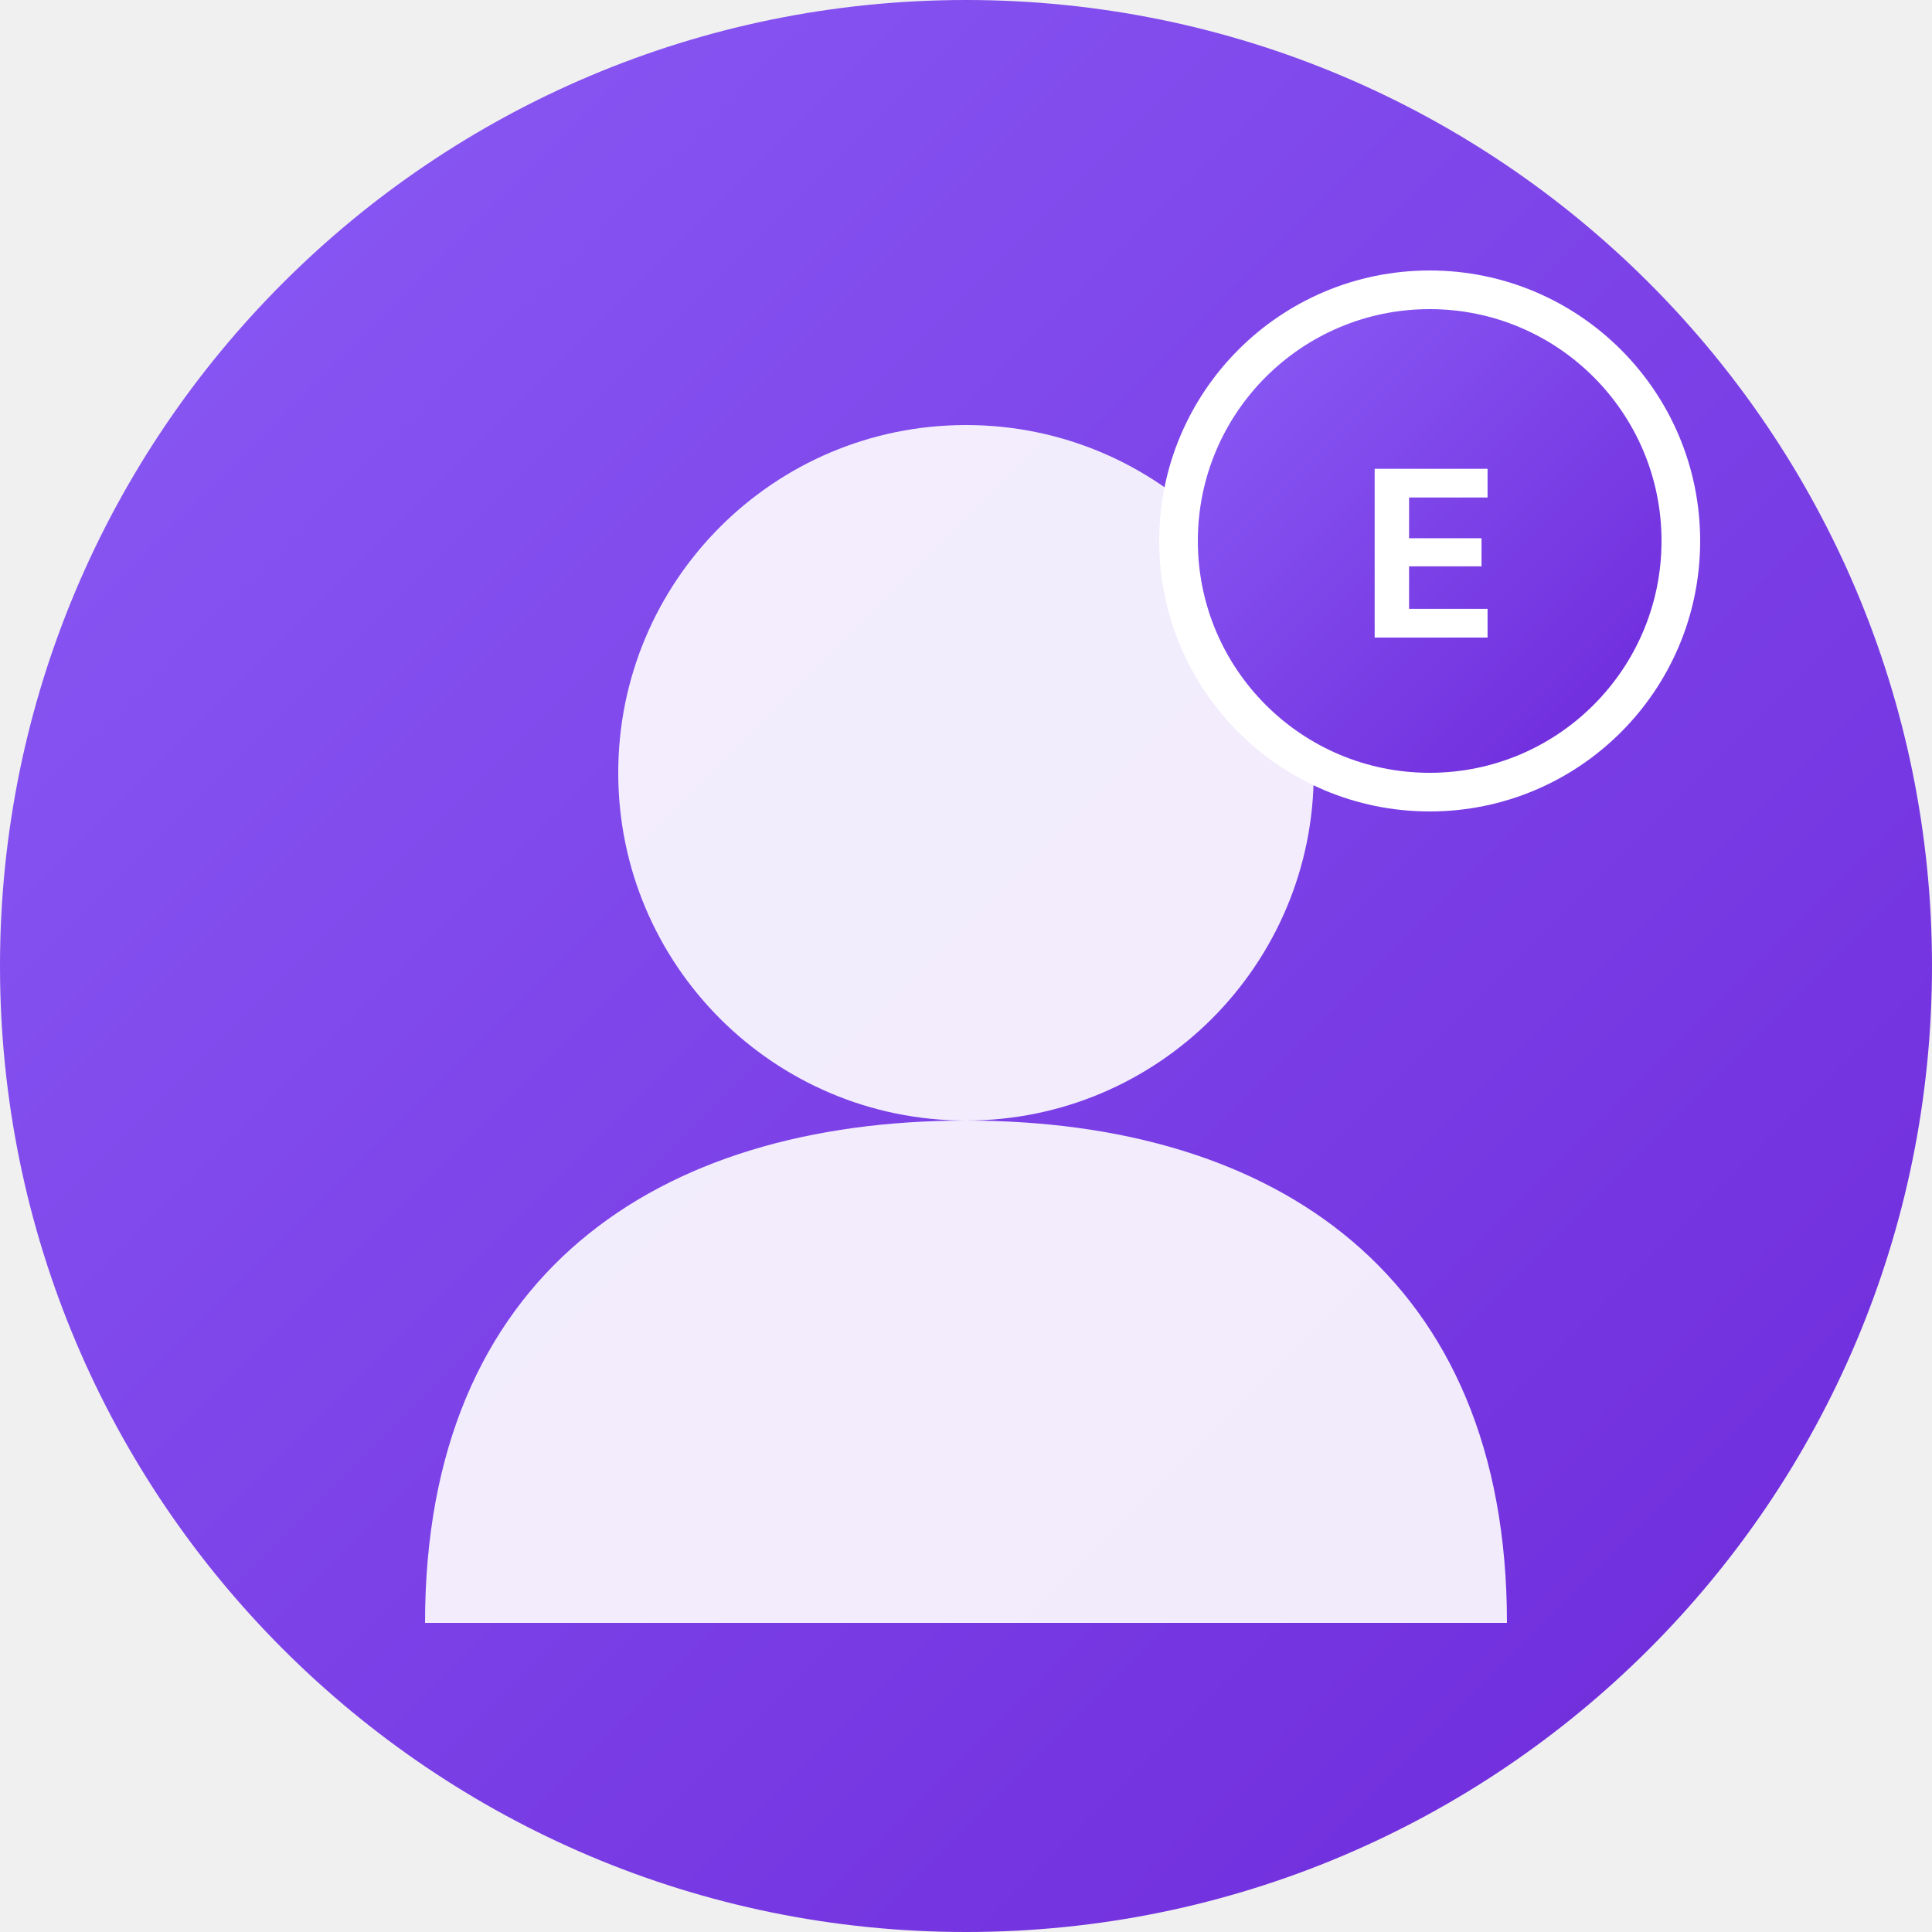
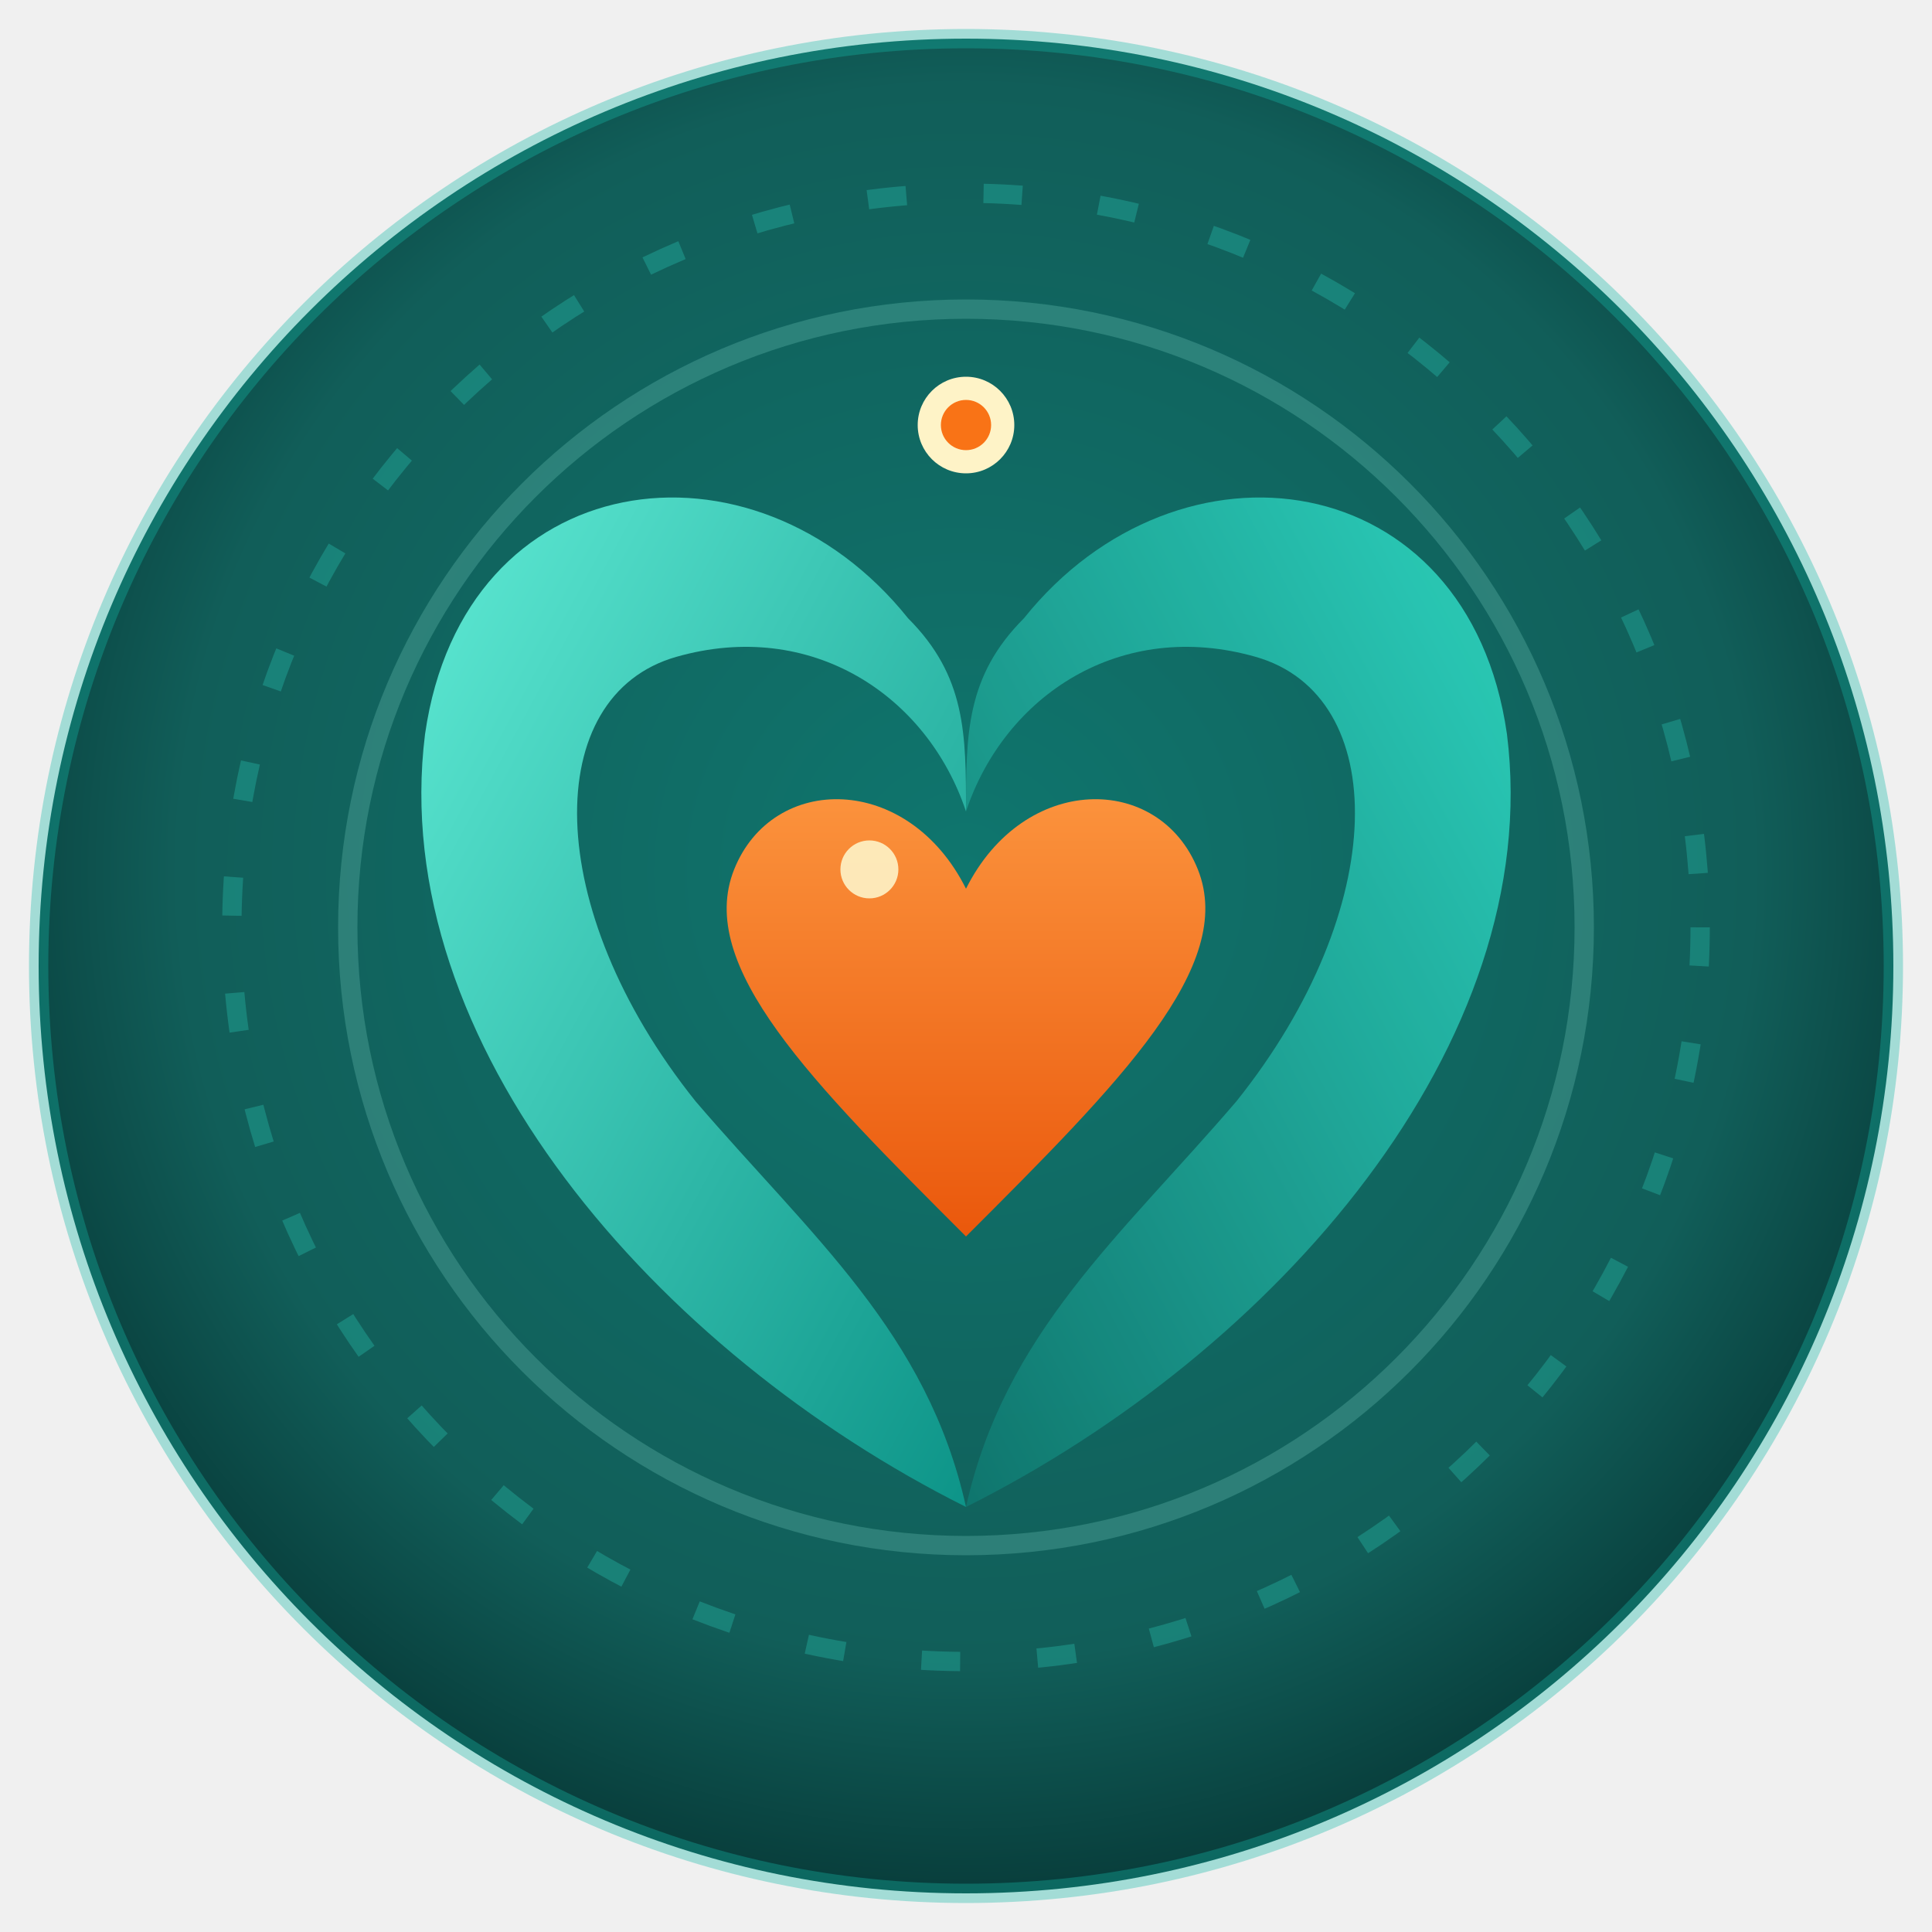
- <svg xmlns="http://www.w3.org/2000/svg" viewBox="0 0 100 100" width="100" height="100">
+ <svg xmlns="http://www.w3.org/2000/svg" viewBox="0 0 100 100" width="100%" height="100%">
  <defs>
-     <linearGradient id="grad_elena" x1="0%" y1="0%" x2="100%" y2="100%">
-       <stop offset="0%" stop-color="#8B5CF6" />
-       <stop offset="100%" stop-color="#6D28D9" />
+     <radialGradient id="bg_elena" cx="50%" cy="45%" r="60%">
+       <stop offset="0%" stop-color="#0f766e" />
+       <stop offset="70%" stop-color="#115e59" />
+       <stop offset="100%" stop-color="#042f2e" />
+     </radialGradient>
+     <linearGradient id="arm_left_elena" x1="0%" y1="0%" x2="100%" y2="100%">
+       <stop offset="0%" stop-color="#5eead4" />
+       <stop offset="100%" stop-color="#0d9488" />
+     </linearGradient>
+     <linearGradient id="arm_right_elena" x1="100%" y1="0%" x2="0%" y2="100%">
+       <stop offset="0%" stop-color="#2dd4bf" />
+       <stop offset="100%" stop-color="#0f766e" />
+     </linearGradient>
+     <linearGradient id="heart_core_elena" x1="0%" y1="0%" x2="0%" y2="100%">
+       <stop offset="0%" stop-color="#fb923c" />
+       <stop offset="100%" stop-color="#ea580c" />
    </linearGradient>
  </defs>
-   <rect width="100" height="100" rx="50" fill="url(#grad_elena)" />
-   <circle cx="50" cy="40" r="18" fill="#ffffff" fill-opacity="0.9" />
-   <path d="M 22 84 C 22 66, 34 58, 50 58 C 66 58, 78 66, 78 84 Z" fill="#ffffff" fill-opacity="0.9" />
-   <circle cx="74" cy="28" r="14" fill="#ffffff" />
-   <circle cx="74" cy="28" r="12" fill="url(#grad_elena)" />
-   <text x="74" y="33" font-family="system-ui, -apple-system, sans-serif" font-size="12" font-weight="bold" fill="#ffffff" text-anchor="middle">E</text>
+   <circle cx="50" cy="50" r="48" fill="url(#bg_elena)" stroke="#14b8a6" stroke-width="1" stroke-opacity="0.35" />
+   <circle cx="50" cy="48" r="38" fill="none" stroke="#2dd4bf" stroke-width="1" stroke-dasharray="2 4" opacity="0.3" />
+   <circle cx="50" cy="48" r="32" fill="none" stroke="#99f6e4" stroke-width="1" opacity="0.2" />
+   <path d="M 50 78 C 34 70, 20 54, 22 38 C 24 24, 39 22, 47 32 C 50 35, 50 38, 50 42 C 48 36, 42 32, 35 34 C 28 36, 28 47, 36 57 C 42 64, 48 69, 50 78 Z" fill="url(#arm_left_elena)" />
+   <path d="M 50 78 C 66 70, 80 54, 78 38 C 76 24, 61 22, 53 32 C 50 35, 50 38, 50 42 C 52 36, 58 32, 65 34 C 72 36, 72 47, 64 57 C 58 64, 52 69, 50 78 Z" fill="url(#arm_right_elena)" opacity="0.95" />
+   <path d="M 50 46 C 47 40, 40 40, 38 45 C 36 50, 42 56, 50 64 C 58 56, 64 50, 62 45 C 60 40, 53 40, 50 46 Z" fill="url(#heart_core_elena)" />
+   <circle cx="45" cy="45" r="1.5" fill="#fef3c7" opacity="0.9" />
+   <circle cx="50" cy="22" r="2.5" fill="#fef3c7" />
+   <circle cx="50" cy="22" r="1.3" fill="#f97316" />
</svg>
